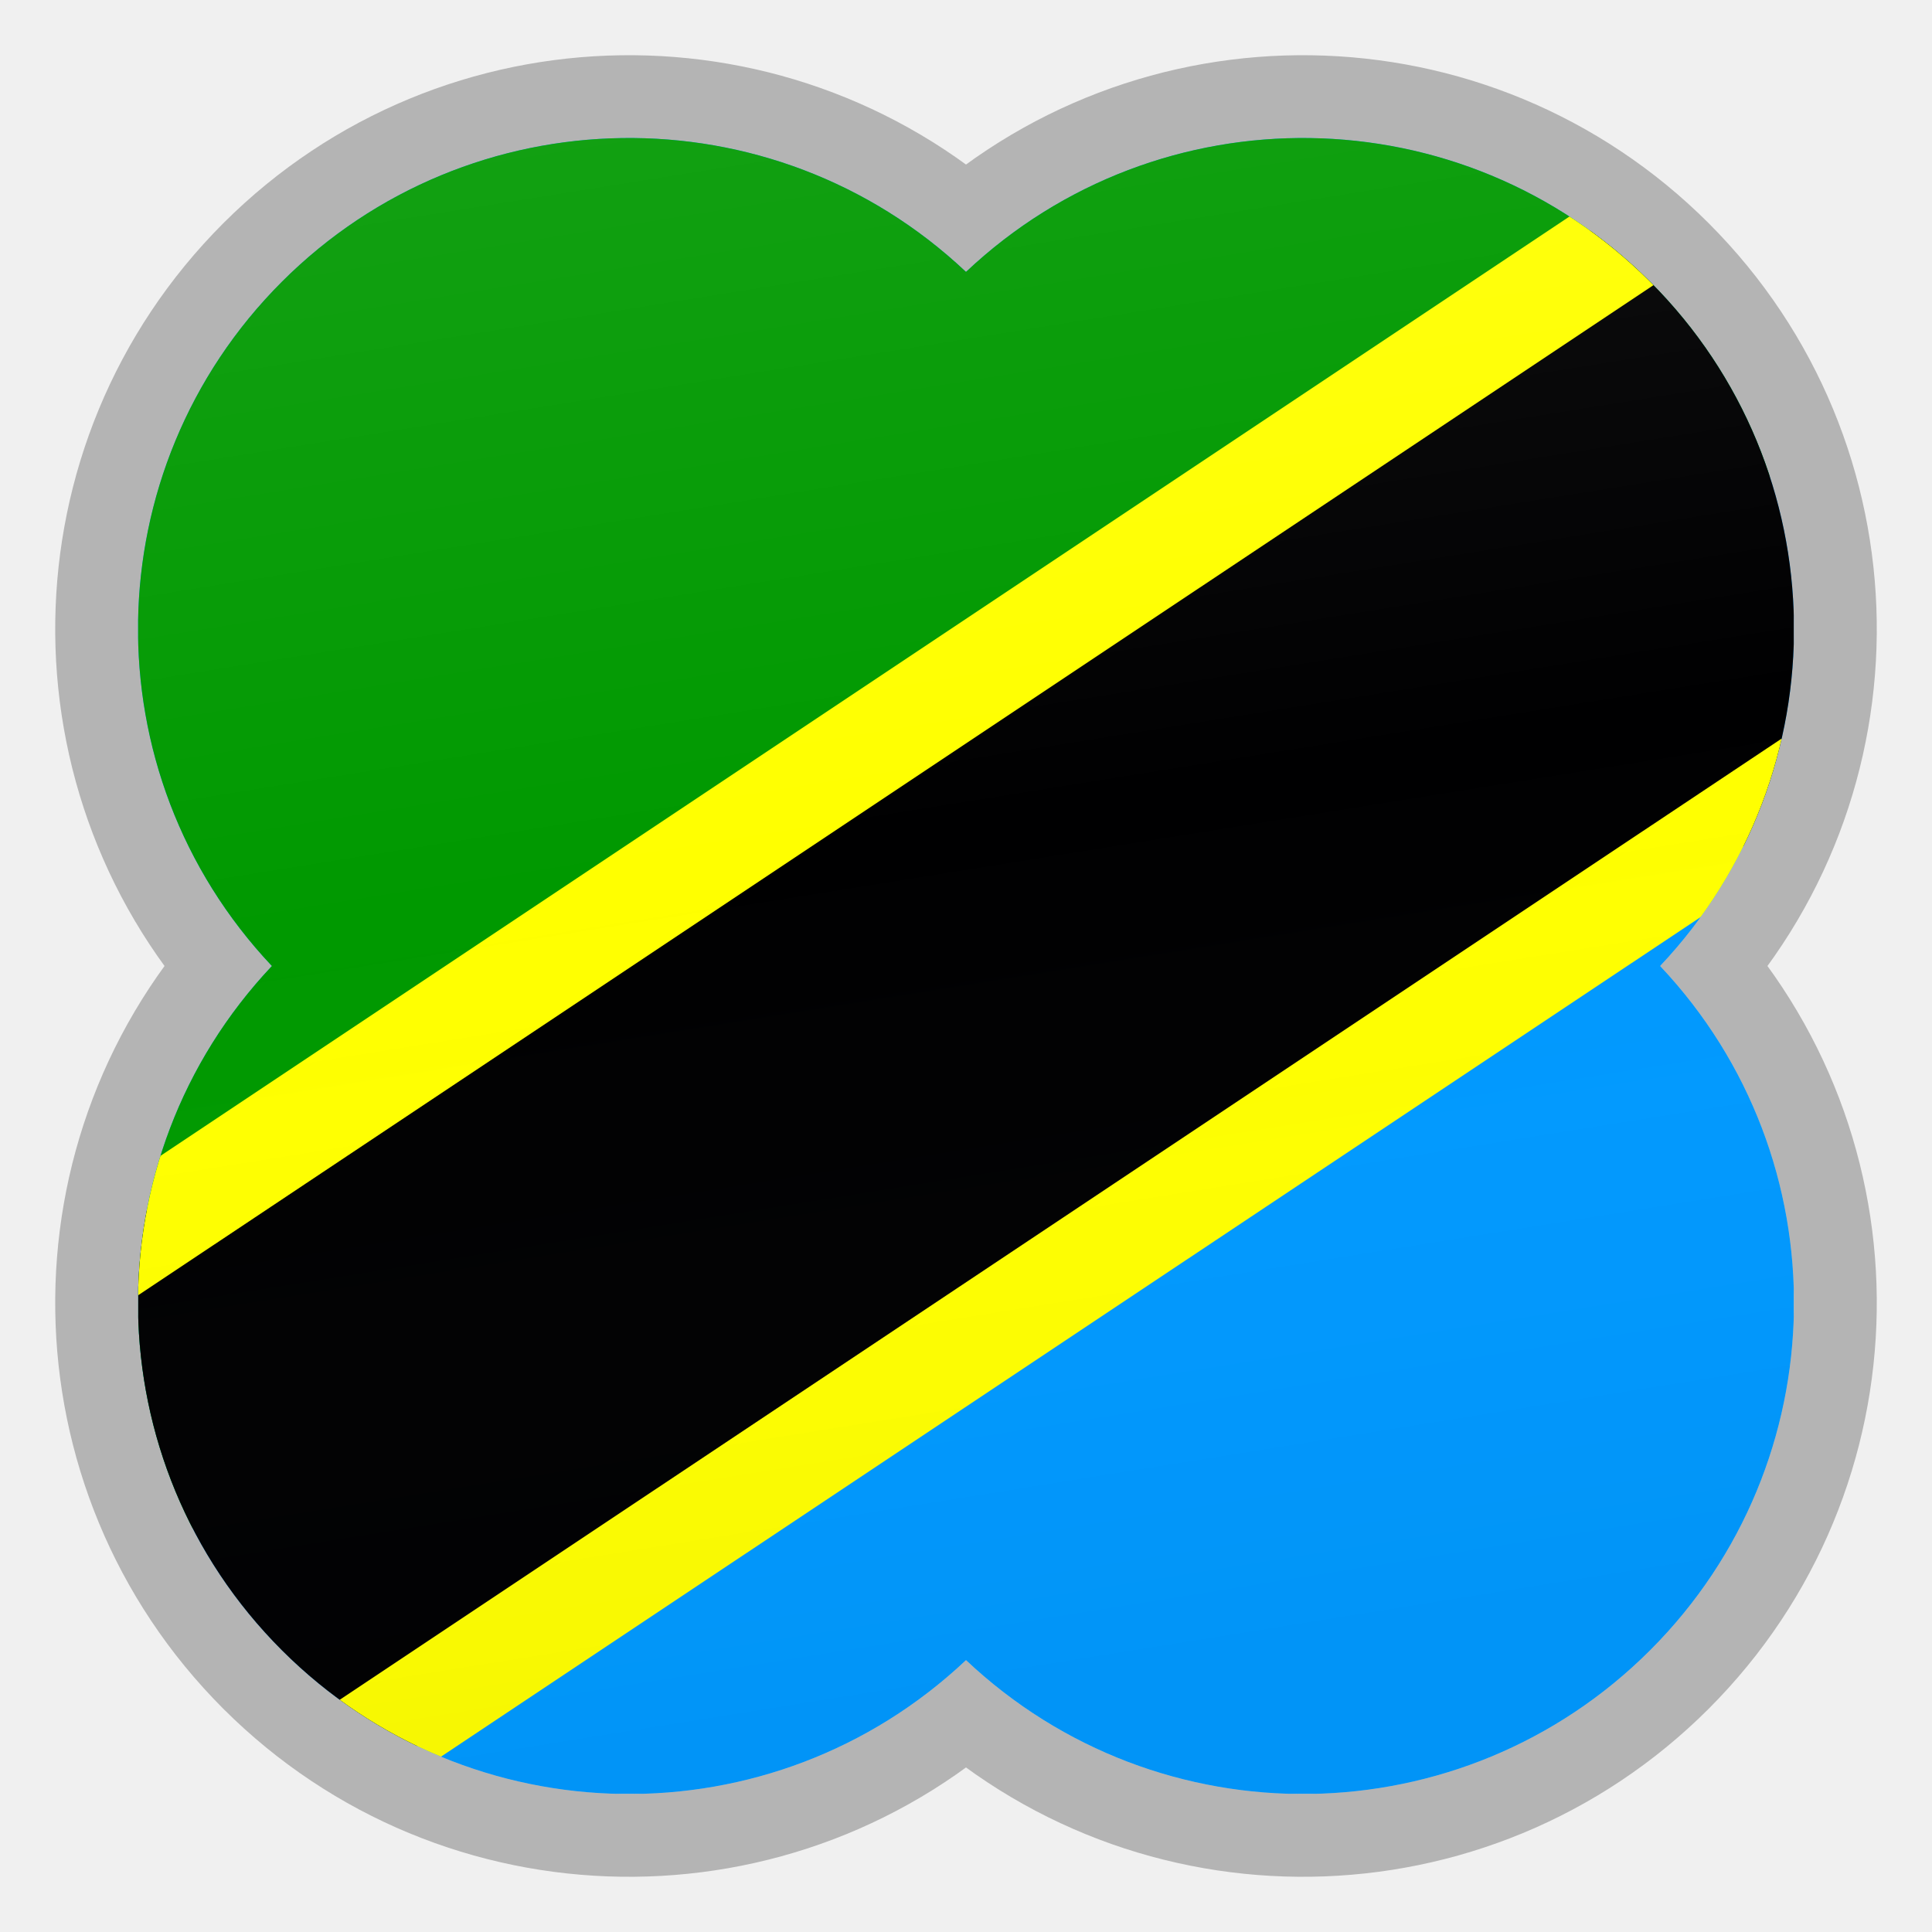
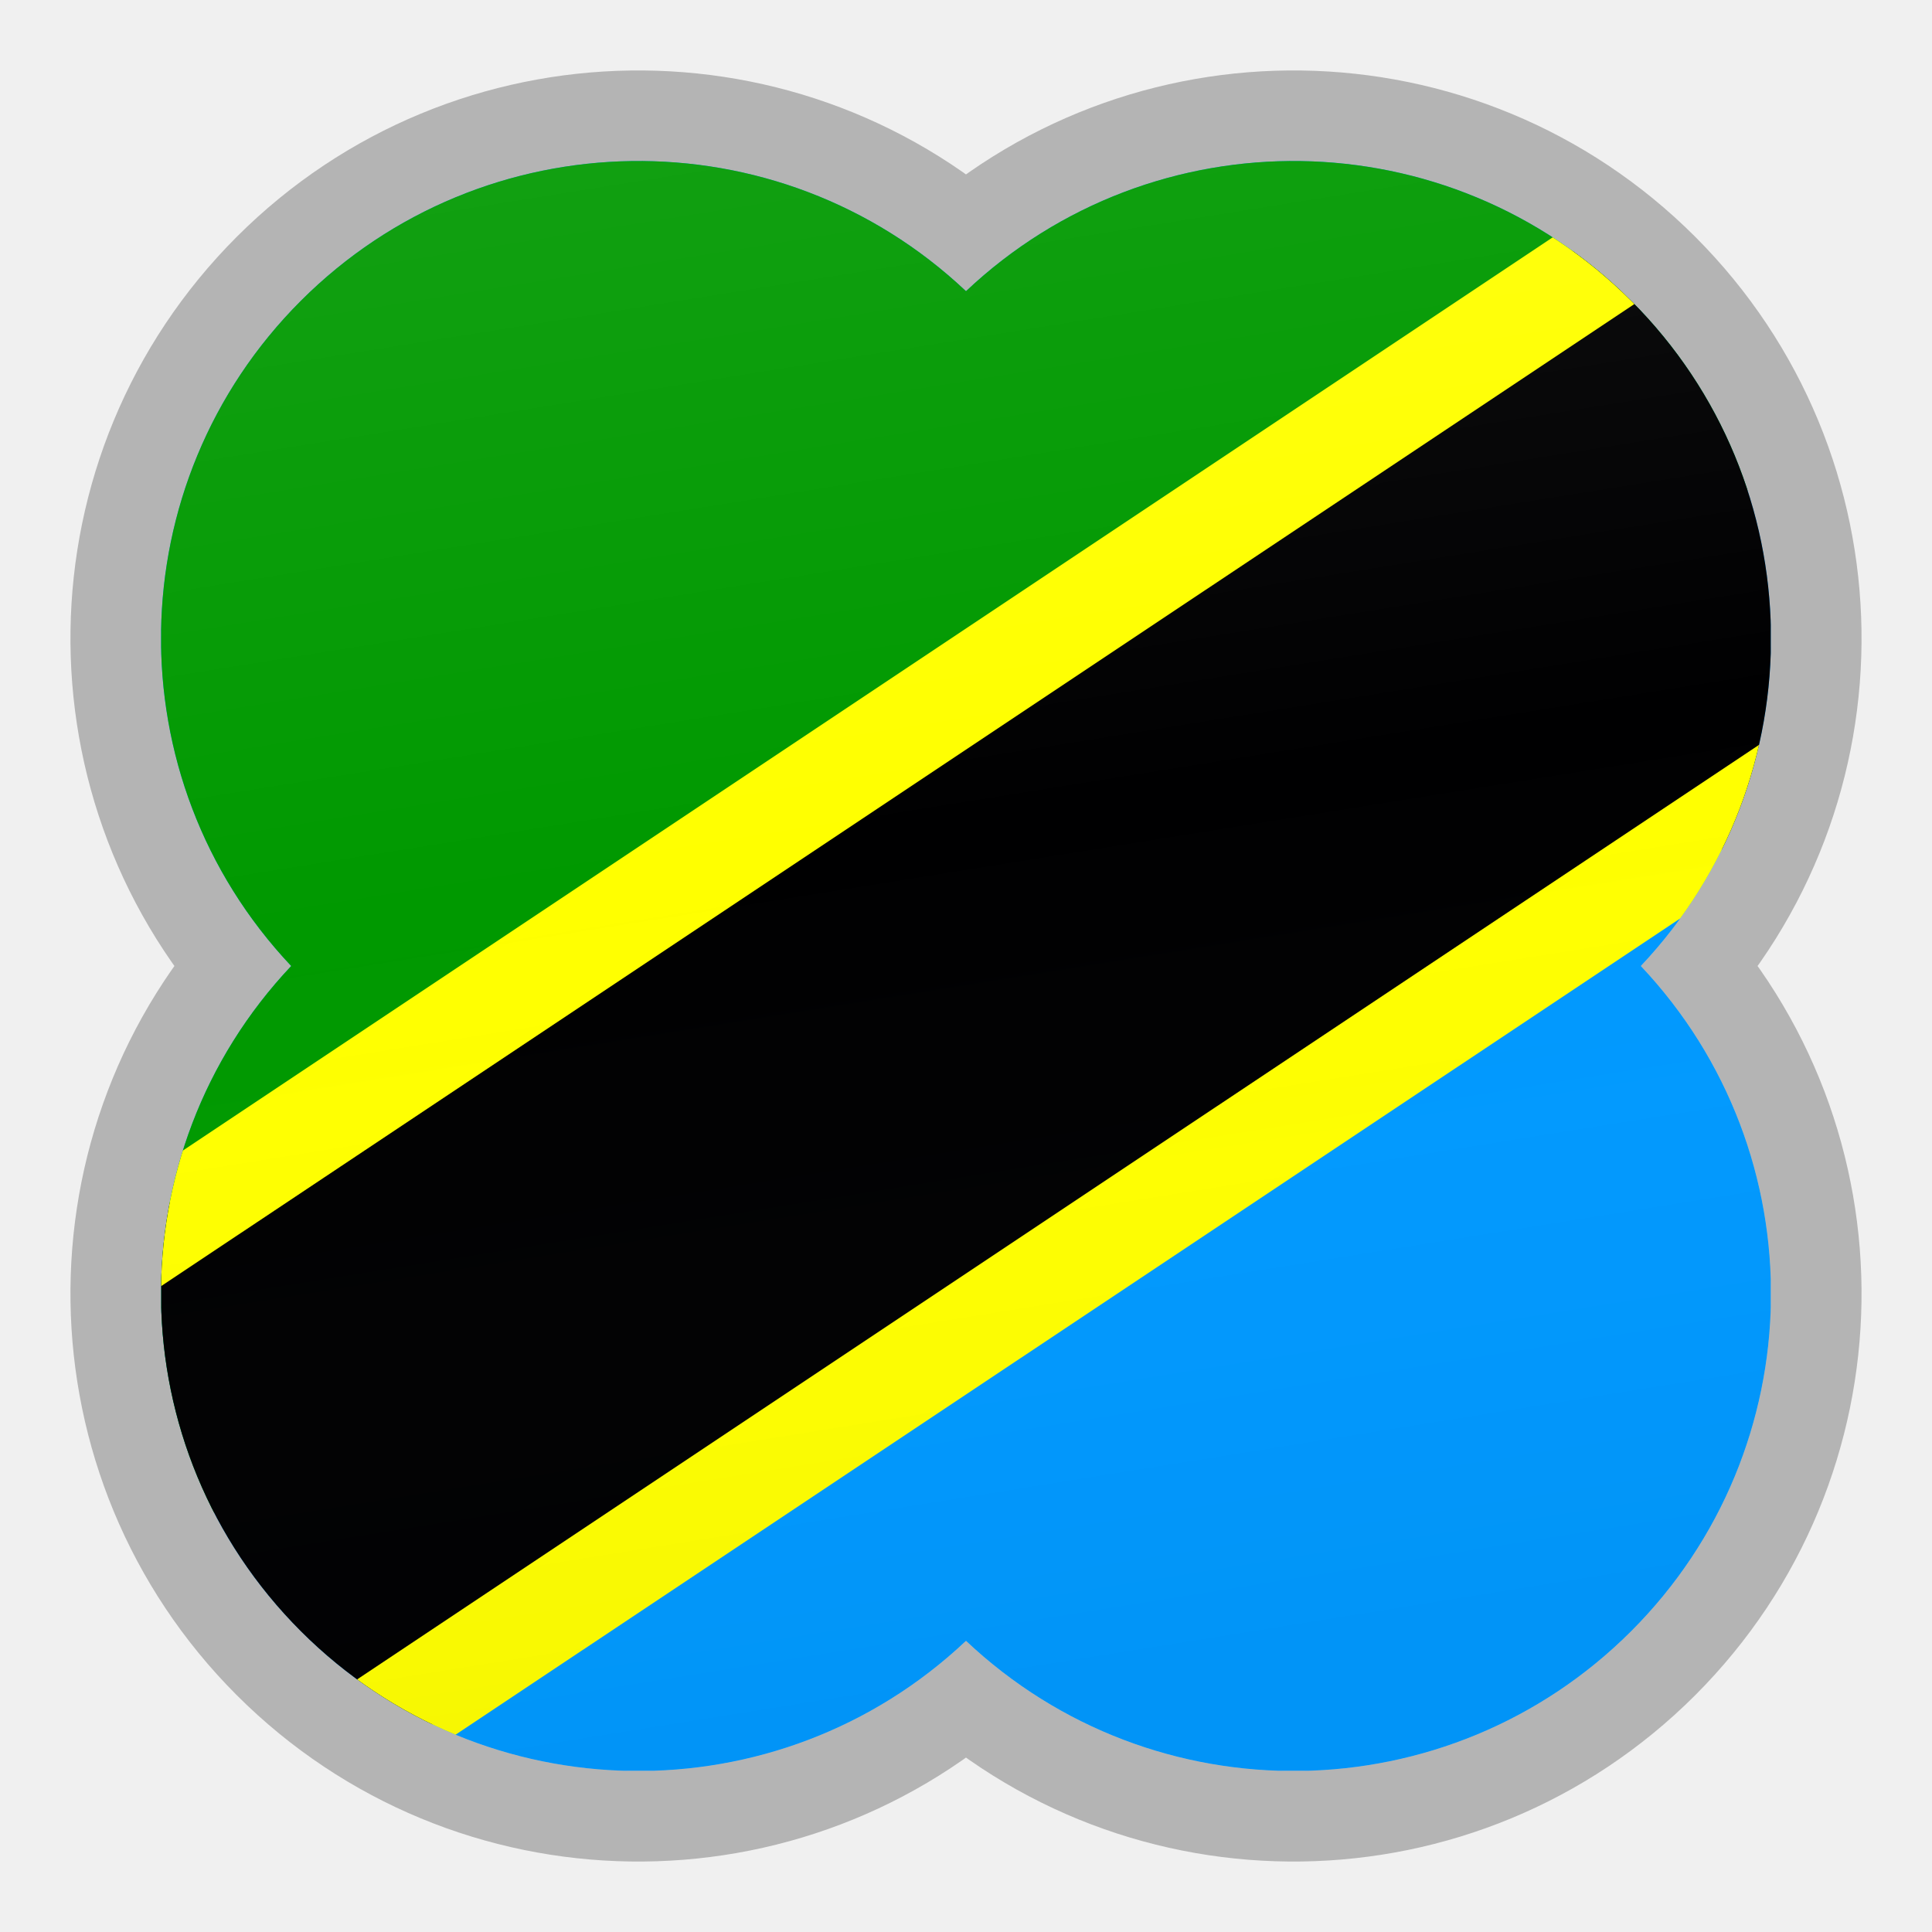
- <svg xmlns="http://www.w3.org/2000/svg" viewBox="-24 -24 560 560" width="560" height="560" role="img" aria-labelledby="petal-soft-tz-title">
+ <svg xmlns="http://www.w3.org/2000/svg" viewBox="-32 -32 576 576" width="576" height="576" role="img" aria-labelledby="petal-soft-tz-title">
  <defs>
    <path id="petal-soft-tz-shape" d="M 256 54.811 A 142.322 142.322 0 0 1 457.189 256 A 142.322 142.322 0 0 1 256 457.189 A 142.322 142.322 0 0 1 54.811 256 A 142.322 142.322 0 0 1 256 54.811 Z" />
    <clipPath id="petal-soft-tz-clip" clipPathUnits="userSpaceOnUse">
      <path d="M 256 54.811 A 142.322 142.322 0 0 1 457.189 256 A 142.322 142.322 0 0 1 256 457.189 A 142.322 142.322 0 0 1 54.811 256 A 142.322 142.322 0 0 1 256 54.811 Z" />
    </clipPath>
    <linearGradient id="petal-soft-tz-shade" x1="0" y1="0" x2="0.16" y2="1">
      <stop offset="0%" stop-color="#ffffff" stop-opacity=".075" />
      <stop offset="48%" stop-color="#ffffff" stop-opacity="0" />
      <stop offset="100%" stop-color="#151a2b" stop-opacity=".038" />
    </linearGradient>
    <clipPath id="petal-soft-tz-source-tz-a">
      <path fill-opacity=".7" d="M102.9 0h496v496H103z" />
    </clipPath>
  </defs>
-   <path d="M 256 54.811 A 142.322 142.322 0 0 1 457.189 256 A 142.322 142.322 0 0 1 256 457.189 A 142.322 142.322 0 0 1 54.811 256 A 142.322 142.322 0 0 1 256 54.811 Z" fill="none" stroke="currentColor" stroke-width="48" stroke-opacity="0.25" stroke-linejoin="round" />
+   <path d="M 256 54.811 A 142.322 142.322 0 0 1 457.189 256 A 142.322 142.322 0 0 1 256 457.189 A 142.322 142.322 0 0 1 54.811 256 A 142.322 142.322 0 0 1 256 54.811 Z" fill="none" stroke="currentColor" stroke-width="54" stroke-opacity="0.25" stroke-linejoin="round" />
  <g clip-path="url(#petal-soft-tz-clip)">
    <path d="M 256 54.811 A 142.322 142.322 0 0 1 457.189 256 A 142.322 142.322 0 0 1 256 457.189 A 142.322 142.322 0 0 1 54.811 256 A 142.322 142.322 0 0 1 256 54.811 Z" fill="#fff" />
    <g transform="translate(16, 16) scale(0.9375)">
      <path d="M 256 54.811 A 142.322 142.322 0 0 1 457.189 256 A 142.322 142.322 0 0 1 256 457.189 A 142.322 142.322 0 0 1 54.811 256 A 142.322 142.322 0 0 1 256 54.811 Z" fill="none" stroke="currentColor" stroke-width="48" stroke-opacity="0.25" stroke-linejoin="round" />
      <g clip-path="url(#petal-soft-tz-source-tz-a)" transform="translate(-106.2)scale(1.0321)">
        <g fill-rule="evenodd" stroke-width="1pt">
          <path fill="#09f" d="M0 0h744.1v496H0z" />
          <path fill="#090" d="M0 0h744.1L0 496z" />
          <path fill="#000001" d="M0 496h165.4L744 103.4V0H578.7L0 392.7v103.4z" />
          <path fill="#ff0" d="M0 378 567 0h56L0 415.3v-37.2zm121.1 118 623-415.3V118L177 496z" />
        </g>
      </g>
    </g>
    <path d="M 256 54.811 A 142.322 142.322 0 0 1 457.189 256 A 142.322 142.322 0 0 1 256 457.189 A 142.322 142.322 0 0 1 54.811 256 A 142.322 142.322 0 0 1 256 54.811 Z" fill="url(#petal-soft-tz-shade)" />
  </g>
</svg>
